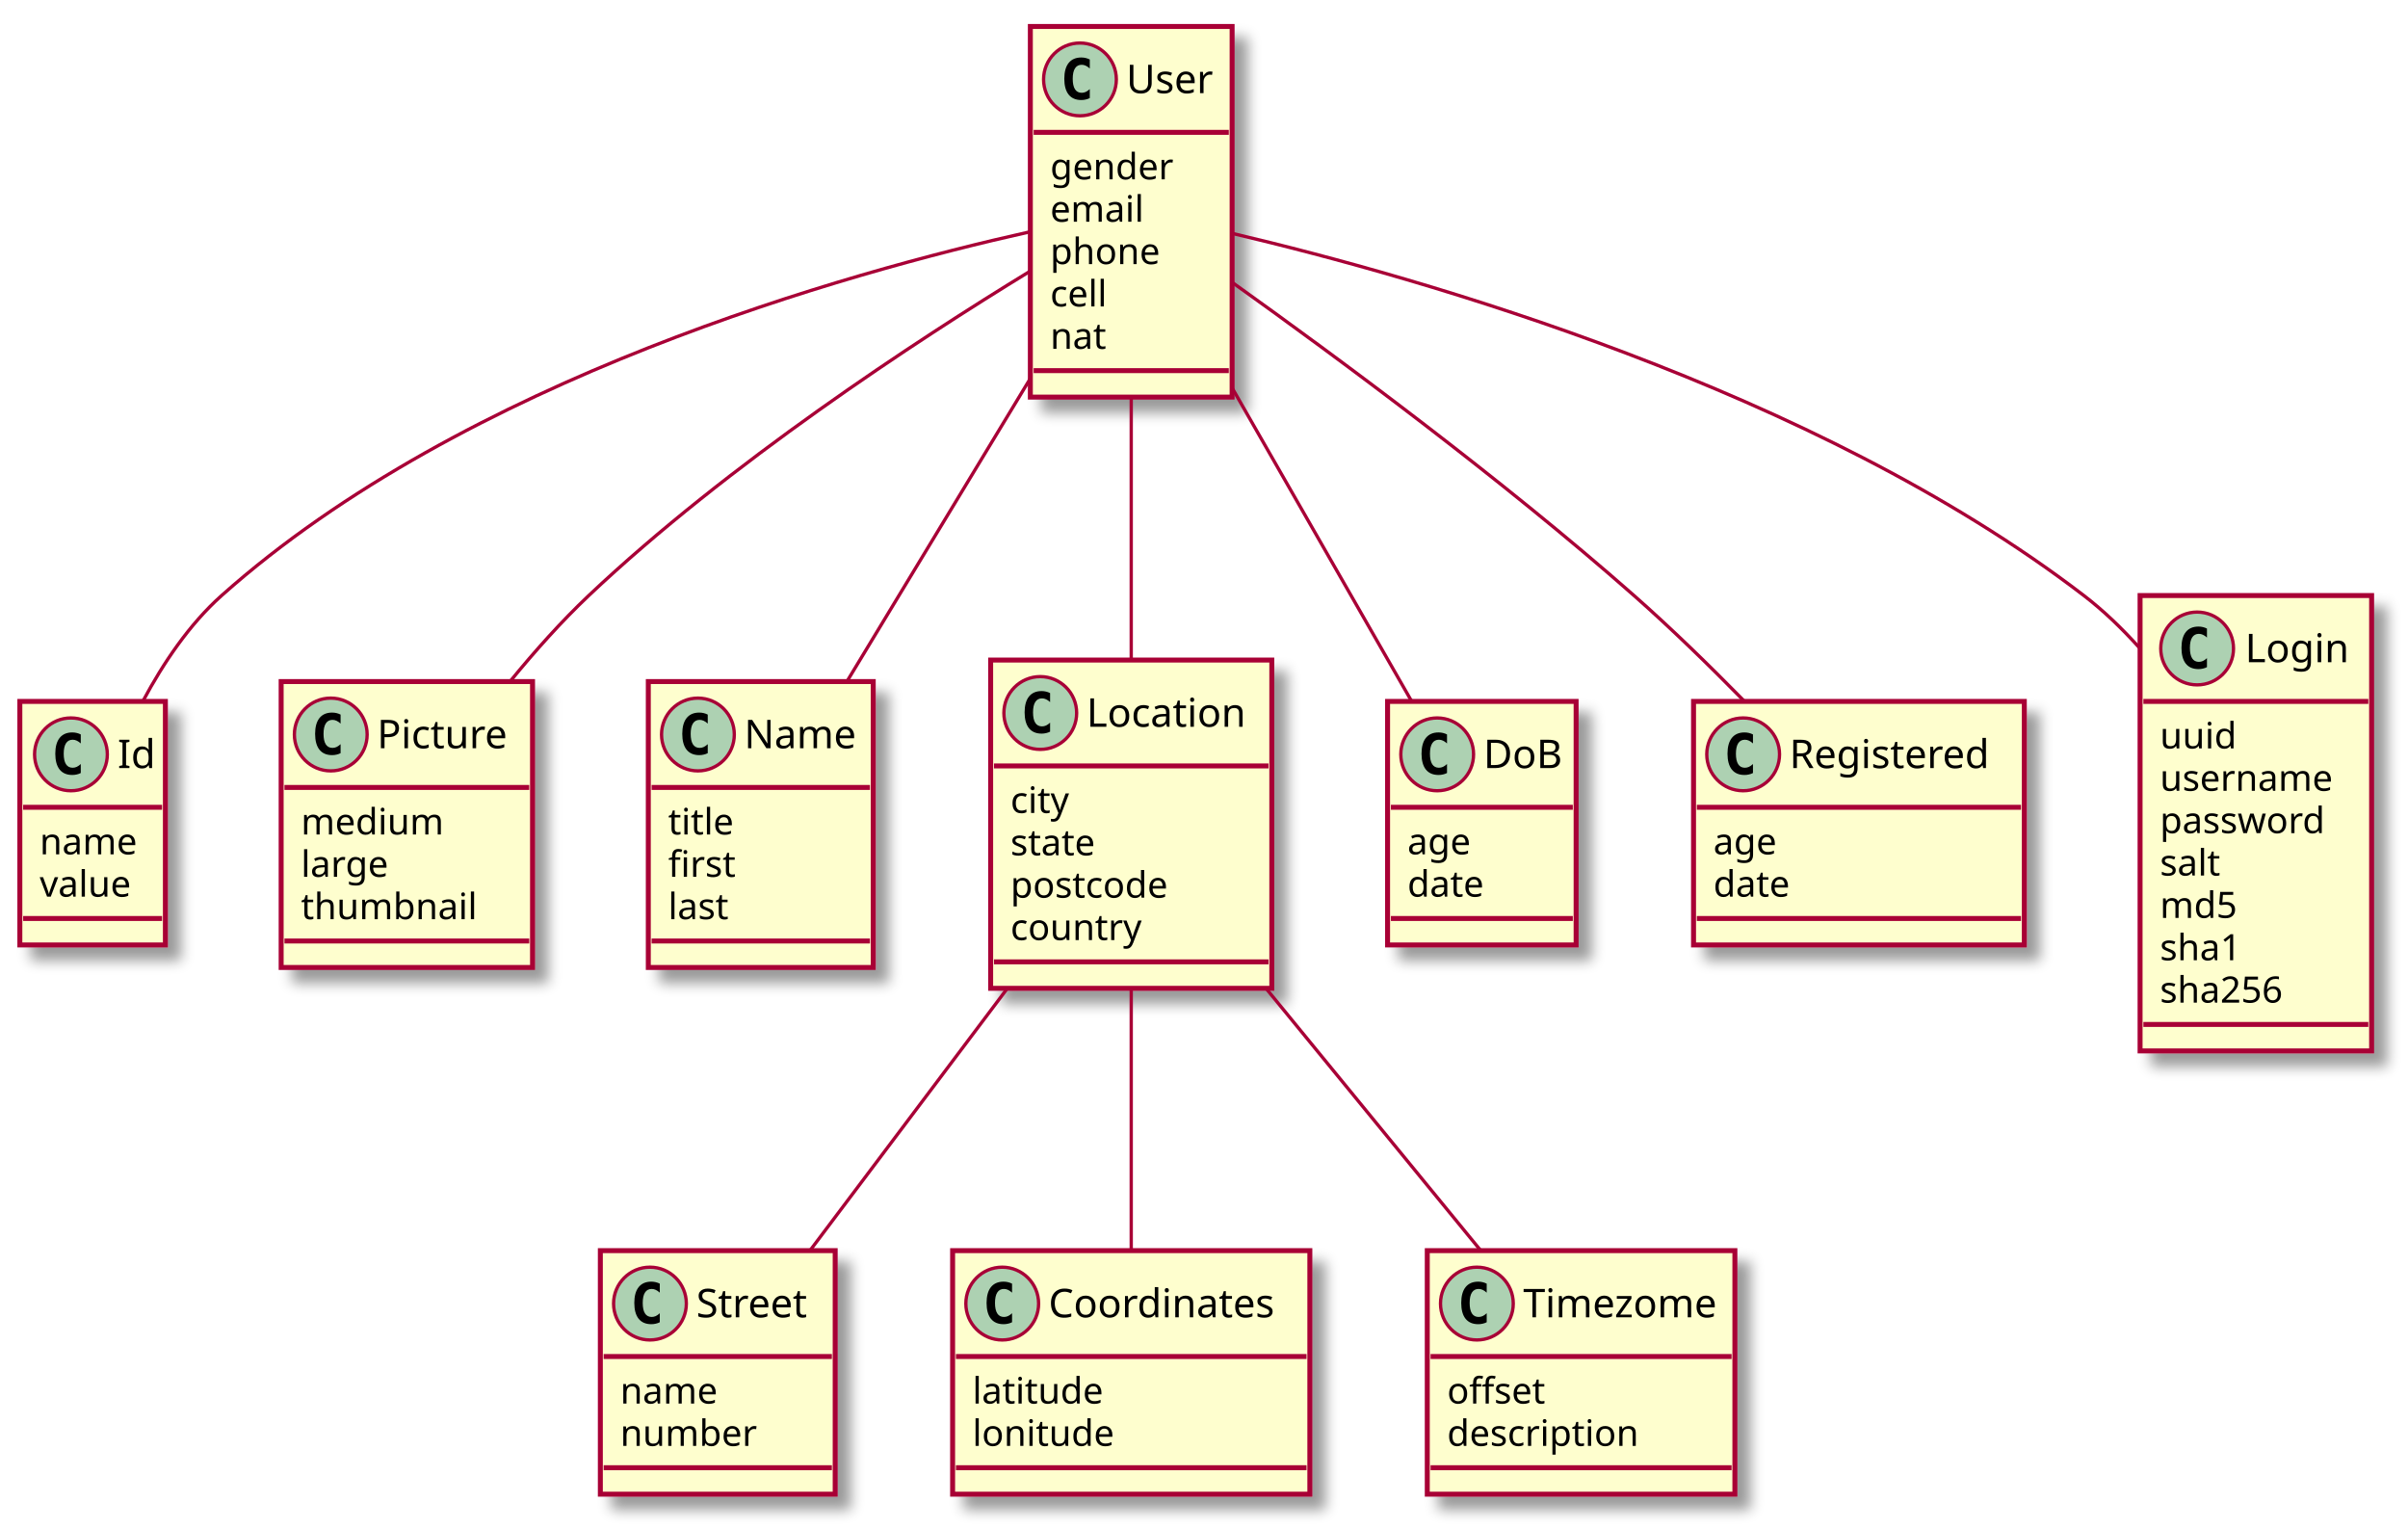
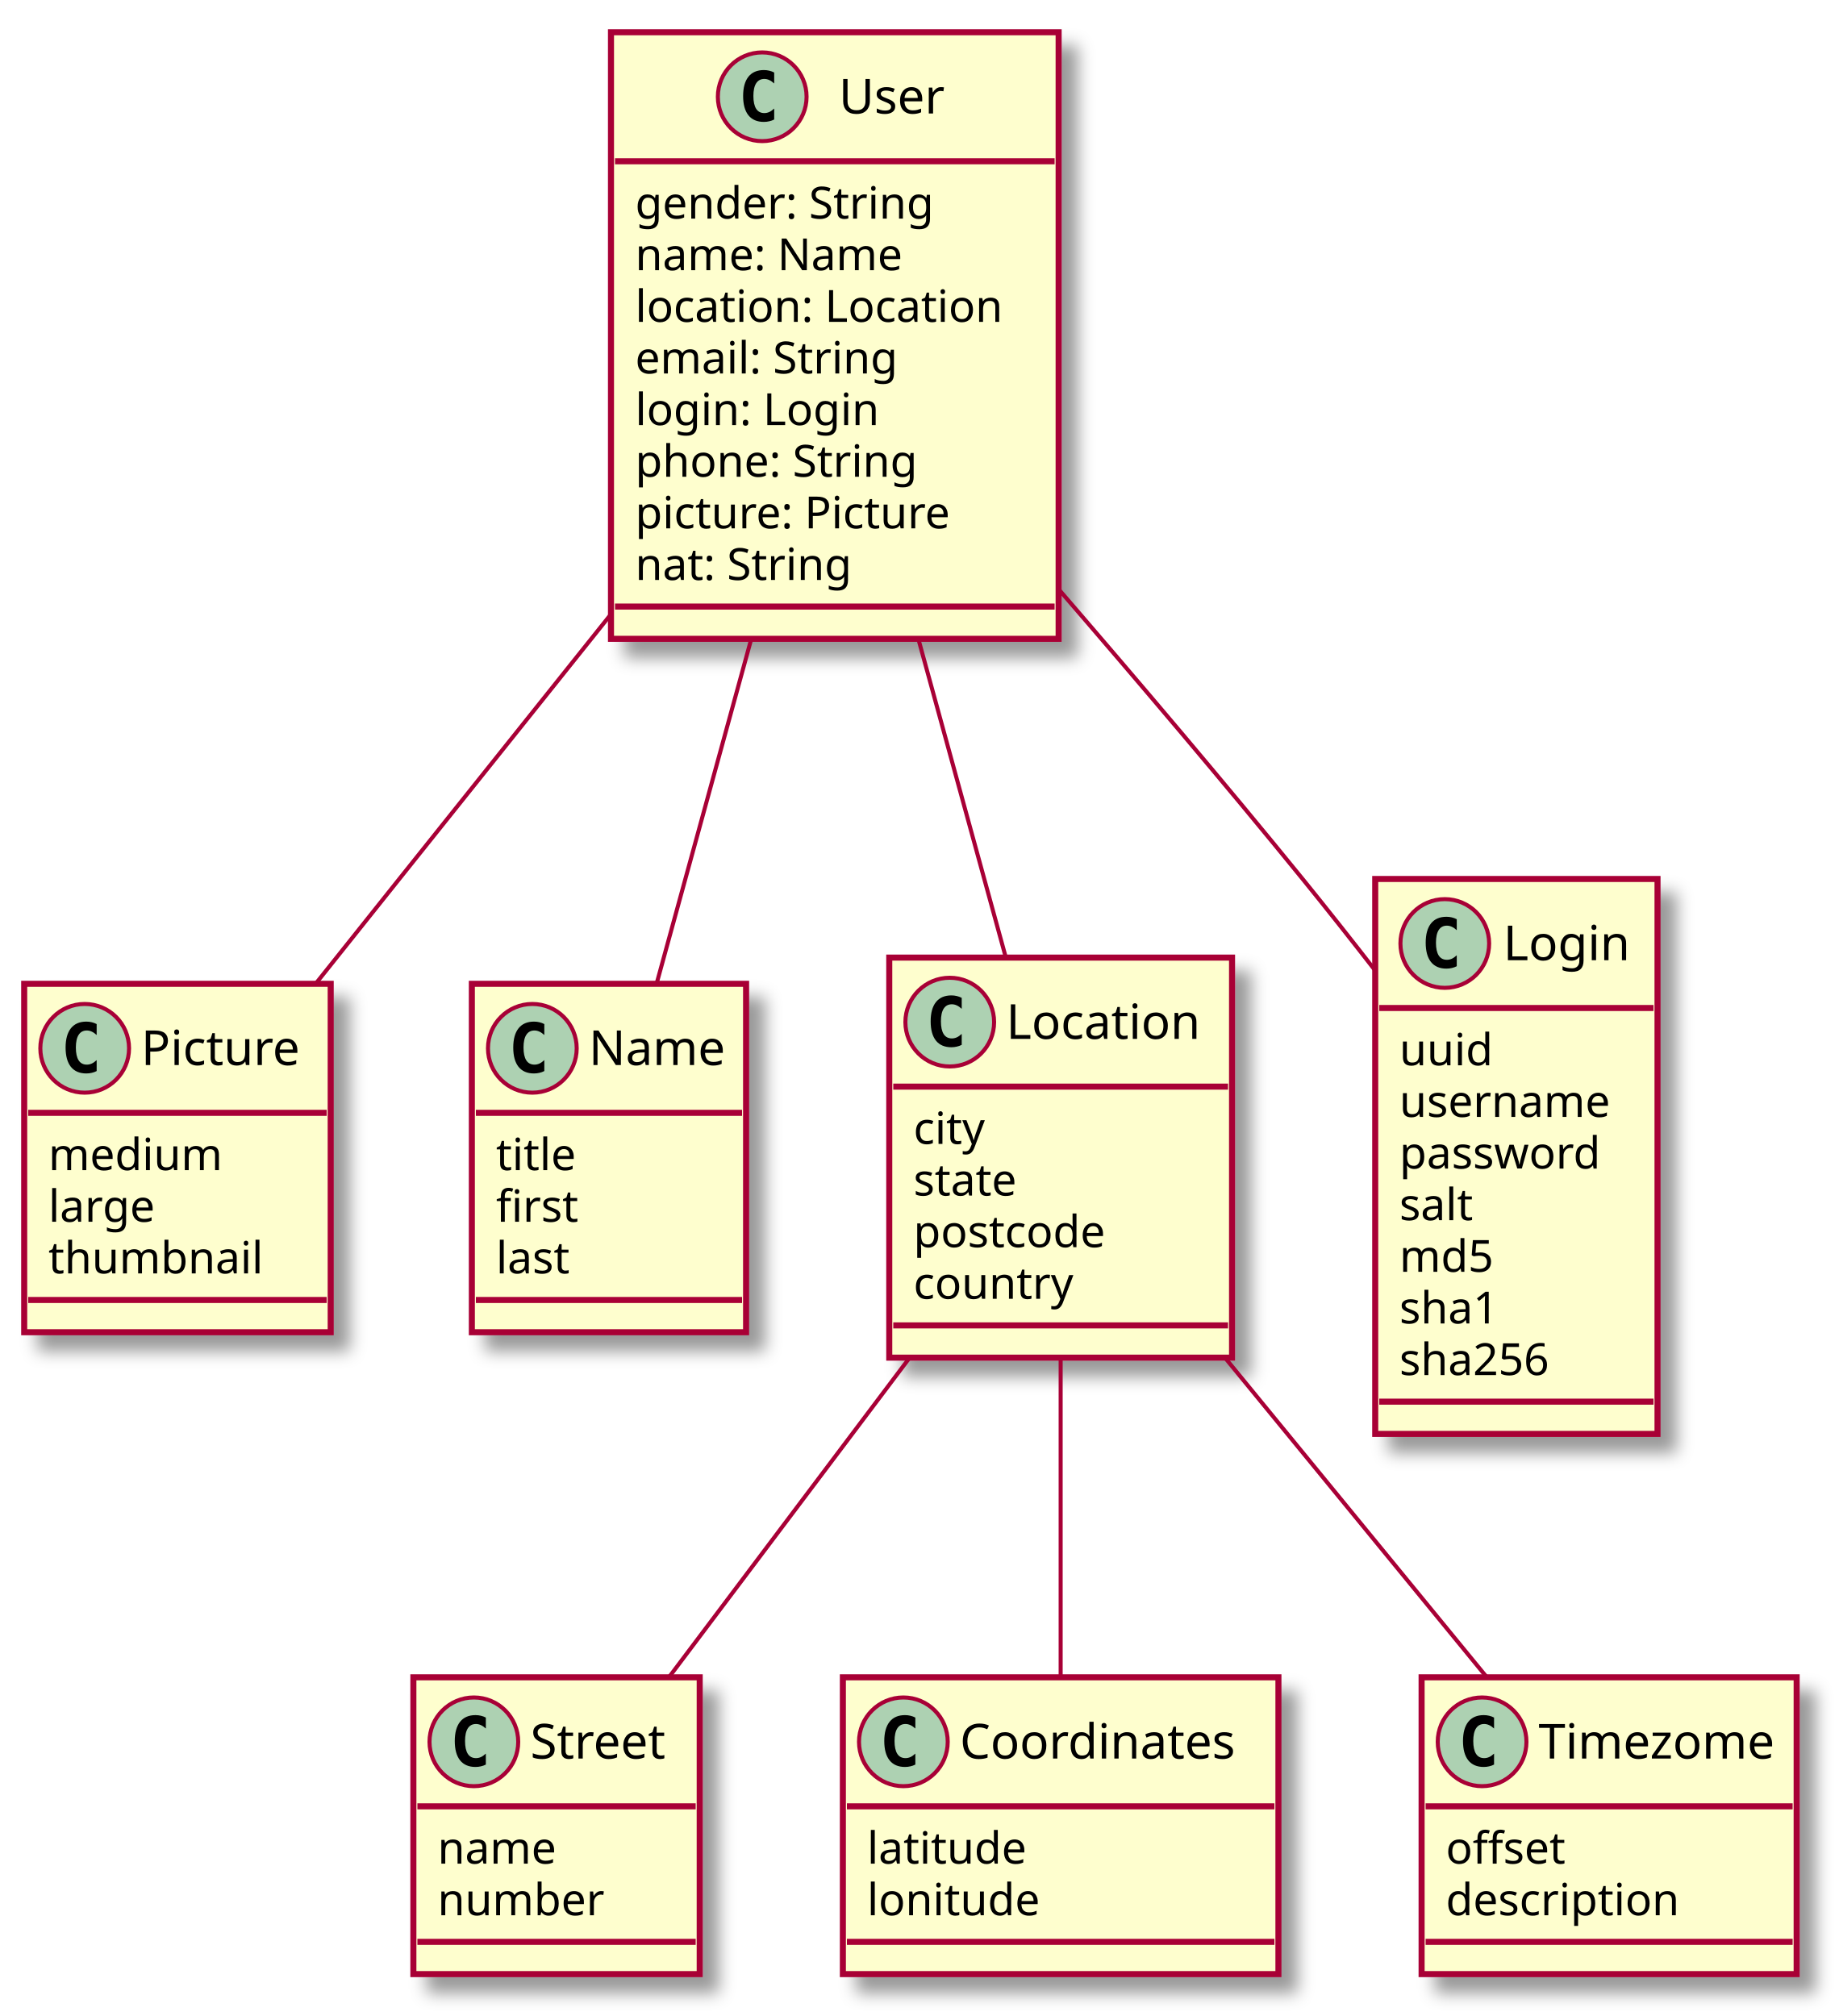
- <svg xmlns="http://www.w3.org/2000/svg" contentScriptType="application/ecmascript" contentStyleType="text/css" height="462px" preserveAspectRatio="none" style="width:728px;height:462px;" version="1.1" viewBox="0 0 728 462" width="728px" zoomAndPan="magnify">
+ <svg xmlns="http://www.w3.org/2000/svg" contentScriptType="application/ecmascript" contentStyleType="text/css" height="500px" preserveAspectRatio="none" style="width:456px;height:500px;" version="1.1" viewBox="0 0 456 500" width="456px" zoomAndPan="magnify">
  <defs>
-     <filter height="300%" id="f1vu2bfu3ek09b" width="300%" x="-1" y="-1">
+     <filter height="300%" id="fcynjiqhayev3" width="300%" x="-1" y="-1">
      <feGaussianBlur result="blurOut" stdDeviation="2.0" />
      <feColorMatrix in="blurOut" result="blurOut2" type="matrix" values="0 0 0 0 0 0 0 0 0 0 0 0 0 0 0 0 0 0 .4 0" />
      <feOffset dx="4.0" dy="4.0" in="blurOut2" result="blurOut3" />
      <feBlend in="SourceGraphic" in2="blurOut3" mode="normal" />
    </filter>
  </defs>
  <g>
-     <rect fill="#FEFECE" filter="url(#f1vu2bfu3ek09b)" height="112.023" id="User" style="stroke: #A80036; stroke-width: 1.5;" width="61" x="311.5" y="8" />
-     <ellipse cx="326.5" cy="24" fill="#ADD1B2" rx="11" ry="11" style="stroke: #A80036; stroke-width: 1.0;" />
-     <path d="M329.469,29.641 Q328.891,29.938 328.25,30.078 Q327.609,30.234 326.906,30.234 Q324.406,30.234 323.078,28.594 Q321.766,26.938 321.766,23.812 Q321.766,20.688 323.078,19.031 Q324.406,17.375 326.906,17.375 Q327.609,17.375 328.25,17.531 Q328.906,17.688 329.469,17.984 L329.469,20.703 Q328.844,20.125 328.25,19.859 Q327.656,19.578 327.031,19.578 Q325.688,19.578 325,20.656 Q324.312,21.719 324.312,23.812 Q324.312,25.906 325,26.984 Q325.688,28.047 327.031,28.047 Q327.656,28.047 328.25,27.781 Q328.844,27.5 329.469,26.922 L329.469,29.641 Z " />
-     <text fill="#000000" font-family="sans-serif" font-size="12" lengthAdjust="spacingAndGlyphs" textLength="29" x="340.5" y="28.154">User</text>
-     <line style="stroke: #A80036; stroke-width: 1.5;" x1="312.5" x2="371.5" y1="40" y2="40" />
-     <text fill="#000000" font-family="sans-serif" font-size="11" lengthAdjust="spacingAndGlyphs" textLength="40" x="317.5" y="54.21">gender</text>
-     <text fill="#000000" font-family="sans-serif" font-size="11" lengthAdjust="spacingAndGlyphs" textLength="31" x="317.5" y="67.015">email</text>
-     <text fill="#000000" font-family="sans-serif" font-size="11" lengthAdjust="spacingAndGlyphs" textLength="35" x="317.5" y="79.82">phone</text>
-     <text fill="#000000" font-family="sans-serif" font-size="11" lengthAdjust="spacingAndGlyphs" textLength="19" x="317.5" y="92.624">cell</text>
-     <text fill="#000000" font-family="sans-serif" font-size="11" lengthAdjust="spacingAndGlyphs" textLength="18" x="317.5" y="105.429">nat</text>
-     <line style="stroke: #A80036; stroke-width: 1.5;" x1="312.5" x2="371.5" y1="112.023" y2="112.023" />
-     <rect fill="#FEFECE" filter="url(#f1vu2bfu3ek09b)" height="73.609" id="Id" style="stroke: #A80036; stroke-width: 1.5;" width="44" x="6" y="212" />
-     <ellipse cx="21.45" cy="228" fill="#ADD1B2" rx="11" ry="11" style="stroke: #A80036; stroke-width: 1.0;" />
-     <path d="M24.419,233.641 Q23.841,233.938 23.2,234.078 Q22.559,234.234 21.856,234.234 Q19.356,234.234 18.028,232.594 Q16.716,230.938 16.716,227.812 Q16.716,224.688 18.028,223.031 Q19.356,221.375 21.856,221.375 Q22.559,221.375 23.2,221.531 Q23.856,221.688 24.419,221.984 L24.419,224.703 Q23.794,224.125 23.2,223.859 Q22.606,223.578 21.981,223.578 Q20.637,223.578 19.95,224.656 Q19.262,225.719 19.262,227.812 Q19.262,229.906 19.95,230.984 Q20.637,232.047 21.981,232.047 Q22.606,232.047 23.2,231.781 Q23.794,231.5 24.419,230.922 L24.419,233.641 Z " />
-     <text fill="#000000" font-family="sans-serif" font-size="12" lengthAdjust="spacingAndGlyphs" textLength="11" x="35.55" y="232.154">Id</text>
-     <line style="stroke: #A80036; stroke-width: 1.5;" x1="7" x2="49" y1="244" y2="244" />
-     <text fill="#000000" font-family="sans-serif" font-size="11" lengthAdjust="spacingAndGlyphs" textLength="32" x="12" y="258.21">name</text>
-     <text fill="#000000" font-family="sans-serif" font-size="11" lengthAdjust="spacingAndGlyphs" textLength="30" x="12" y="271.015">value</text>
-     <line style="stroke: #A80036; stroke-width: 1.5;" x1="7" x2="49" y1="277.609" y2="277.609" />
-     <rect fill="#FEFECE" filter="url(#f1vu2bfu3ek09b)" height="86.414" id="Picture" style="stroke: #A80036; stroke-width: 1.5;" width="76" x="85" y="206" />
-     <ellipse cx="100" cy="222" fill="#ADD1B2" rx="11" ry="11" style="stroke: #A80036; stroke-width: 1.0;" />
-     <path d="M102.969,227.641 Q102.391,227.938 101.75,228.078 Q101.109,228.234 100.406,228.234 Q97.906,228.234 96.578,226.594 Q95.266,224.938 95.266,221.812 Q95.266,218.688 96.578,217.031 Q97.906,215.375 100.406,215.375 Q101.109,215.375 101.75,215.531 Q102.406,215.688 102.969,215.984 L102.969,218.703 Q102.344,218.125 101.75,217.859 Q101.156,217.578 100.531,217.578 Q99.188,217.578 98.5,218.656 Q97.812,219.719 97.812,221.812 Q97.812,223.906 98.5,224.984 Q99.188,226.047 100.531,226.047 Q101.156,226.047 101.75,225.781 Q102.344,225.5 102.969,224.922 L102.969,227.641 Z " />
-     <text fill="#000000" font-family="sans-serif" font-size="12" lengthAdjust="spacingAndGlyphs" textLength="44" x="114" y="226.154">Picture</text>
-     <line style="stroke: #A80036; stroke-width: 1.5;" x1="86" x2="160" y1="238" y2="238" />
-     <text fill="#000000" font-family="sans-serif" font-size="11" lengthAdjust="spacingAndGlyphs" textLength="46" x="91" y="252.21">medium</text>
-     <text fill="#000000" font-family="sans-serif" font-size="11" lengthAdjust="spacingAndGlyphs" textLength="29" x="91" y="265.015">large</text>
-     <text fill="#000000" font-family="sans-serif" font-size="11" lengthAdjust="spacingAndGlyphs" textLength="56" x="91" y="277.82">thumbnail</text>
-     <line style="stroke: #A80036; stroke-width: 1.5;" x1="86" x2="160" y1="284.414" y2="284.414" />
-     <rect fill="#FEFECE" filter="url(#f1vu2bfu3ek09b)" height="86.414" id="Name" style="stroke: #A80036; stroke-width: 1.5;" width="68" x="196" y="206" />
-     <ellipse cx="211" cy="222" fill="#ADD1B2" rx="11" ry="11" style="stroke: #A80036; stroke-width: 1.0;" />
-     <path d="M213.969,227.641 Q213.391,227.938 212.75,228.078 Q212.109,228.234 211.406,228.234 Q208.906,228.234 207.578,226.594 Q206.266,224.938 206.266,221.812 Q206.266,218.688 207.578,217.031 Q208.906,215.375 211.406,215.375 Q212.109,215.375 212.75,215.531 Q213.406,215.688 213.969,215.984 L213.969,218.703 Q213.344,218.125 212.75,217.859 Q212.156,217.578 211.531,217.578 Q210.188,217.578 209.5,218.656 Q208.812,219.719 208.812,221.812 Q208.812,223.906 209.5,224.984 Q210.188,226.047 211.531,226.047 Q212.156,226.047 212.75,225.781 Q213.344,225.5 213.969,224.922 L213.969,227.641 Z " />
-     <text fill="#000000" font-family="sans-serif" font-size="12" lengthAdjust="spacingAndGlyphs" textLength="36" x="225" y="226.154">Name</text>
-     <line style="stroke: #A80036; stroke-width: 1.5;" x1="197" x2="263" y1="238" y2="238" />
-     <text fill="#000000" font-family="sans-serif" font-size="11" lengthAdjust="spacingAndGlyphs" textLength="21" x="202" y="252.21">title</text>
-     <text fill="#000000" font-family="sans-serif" font-size="11" lengthAdjust="spacingAndGlyphs" textLength="23" x="202" y="265.015">first</text>
-     <text fill="#000000" font-family="sans-serif" font-size="11" lengthAdjust="spacingAndGlyphs" textLength="21" x="202" y="277.82">last</text>
-     <line style="stroke: #A80036; stroke-width: 1.5;" x1="197" x2="263" y1="284.414" y2="284.414" />
-     <rect fill="#FEFECE" filter="url(#f1vu2bfu3ek09b)" height="99.219" id="Location" style="stroke: #A80036; stroke-width: 1.5;" width="85" x="299.5" y="199.5" />
-     <ellipse cx="314.5" cy="215.5" fill="#ADD1B2" rx="11" ry="11" style="stroke: #A80036; stroke-width: 1.0;" />
-     <path d="M317.469,221.141 Q316.891,221.438 316.25,221.578 Q315.609,221.734 314.906,221.734 Q312.406,221.734 311.078,220.094 Q309.766,218.438 309.766,215.312 Q309.766,212.188 311.078,210.531 Q312.406,208.875 314.906,208.875 Q315.609,208.875 316.25,209.031 Q316.906,209.188 317.469,209.484 L317.469,212.203 Q316.844,211.625 316.25,211.359 Q315.656,211.078 315.031,211.078 Q313.688,211.078 313,212.156 Q312.312,213.219 312.312,215.312 Q312.312,217.406 313,218.484 Q313.688,219.547 315.031,219.547 Q315.656,219.547 316.25,219.281 Q316.844,219 317.469,218.422 L317.469,221.141 Z " />
-     <text fill="#000000" font-family="sans-serif" font-size="12" lengthAdjust="spacingAndGlyphs" textLength="53" x="328.5" y="219.654">Location</text>
-     <line style="stroke: #A80036; stroke-width: 1.5;" x1="300.5" x2="383.5" y1="231.5" y2="231.5" />
-     <text fill="#000000" font-family="sans-serif" font-size="11" lengthAdjust="spacingAndGlyphs" textLength="19" x="305.5" y="245.71">city</text>
-     <text fill="#000000" font-family="sans-serif" font-size="11" lengthAdjust="spacingAndGlyphs" textLength="29" x="305.5" y="258.515">state</text>
-     <text fill="#000000" font-family="sans-serif" font-size="11" lengthAdjust="spacingAndGlyphs" textLength="52" x="305.5" y="271.32">postcode</text>
-     <text fill="#000000" font-family="sans-serif" font-size="11" lengthAdjust="spacingAndGlyphs" textLength="42" x="305.5" y="284.125">country</text>
-     <line style="stroke: #A80036; stroke-width: 1.5;" x1="300.5" x2="383.5" y1="290.719" y2="290.719" />
-     <rect fill="#FEFECE" filter="url(#f1vu2bfu3ek09b)" height="73.609" id="Street" style="stroke: #A80036; stroke-width: 1.5;" width="71" x="181.5" y="378" />
-     <ellipse cx="196.5" cy="394" fill="#ADD1B2" rx="11" ry="11" style="stroke: #A80036; stroke-width: 1.0;" />
-     <path d="M199.469,399.641 Q198.891,399.938 198.25,400.078 Q197.609,400.234 196.906,400.234 Q194.406,400.234 193.078,398.594 Q191.766,396.938 191.766,393.812 Q191.766,390.688 193.078,389.031 Q194.406,387.375 196.906,387.375 Q197.609,387.375 198.25,387.531 Q198.906,387.688 199.469,387.984 L199.469,390.703 Q198.844,390.125 198.25,389.859 Q197.656,389.578 197.031,389.578 Q195.688,389.578 195,390.656 Q194.312,391.719 194.312,393.812 Q194.312,395.906 195,396.984 Q195.688,398.047 197.031,398.047 Q197.656,398.047 198.25,397.781 Q198.844,397.5 199.469,396.922 L199.469,399.641 Z " />
-     <text fill="#000000" font-family="sans-serif" font-size="12" lengthAdjust="spacingAndGlyphs" textLength="39" x="210.5" y="398.154">Street</text>
-     <line style="stroke: #A80036; stroke-width: 1.5;" x1="182.5" x2="251.5" y1="410" y2="410" />
-     <text fill="#000000" font-family="sans-serif" font-size="11" lengthAdjust="spacingAndGlyphs" textLength="32" x="187.5" y="424.21">name</text>
-     <text fill="#000000" font-family="sans-serif" font-size="11" lengthAdjust="spacingAndGlyphs" textLength="44" x="187.5" y="437.015">number</text>
-     <line style="stroke: #A80036; stroke-width: 1.5;" x1="182.5" x2="251.5" y1="443.609" y2="443.609" />
-     <rect fill="#FEFECE" filter="url(#f1vu2bfu3ek09b)" height="73.609" id="Coordinates" style="stroke: #A80036; stroke-width: 1.5;" width="108" x="288" y="378" />
-     <ellipse cx="303" cy="394" fill="#ADD1B2" rx="11" ry="11" style="stroke: #A80036; stroke-width: 1.0;" />
-     <path d="M305.969,399.641 Q305.391,399.938 304.75,400.078 Q304.109,400.234 303.406,400.234 Q300.906,400.234 299.578,398.594 Q298.266,396.938 298.266,393.812 Q298.266,390.688 299.578,389.031 Q300.906,387.375 303.406,387.375 Q304.109,387.375 304.75,387.531 Q305.406,387.688 305.969,387.984 L305.969,390.703 Q305.344,390.125 304.75,389.859 Q304.156,389.578 303.531,389.578 Q302.188,389.578 301.5,390.656 Q300.812,391.719 300.812,393.812 Q300.812,395.906 301.5,396.984 Q302.188,398.047 303.531,398.047 Q304.156,398.047 304.75,397.781 Q305.344,397.5 305.969,396.922 L305.969,399.641 Z " />
-     <text fill="#000000" font-family="sans-serif" font-size="12" lengthAdjust="spacingAndGlyphs" textLength="76" x="317" y="398.154">Coordinates</text>
-     <line style="stroke: #A80036; stroke-width: 1.5;" x1="289" x2="395" y1="410" y2="410" />
-     <text fill="#000000" font-family="sans-serif" font-size="11" lengthAdjust="spacingAndGlyphs" textLength="42" x="294" y="424.21">latitude</text>
-     <text fill="#000000" font-family="sans-serif" font-size="11" lengthAdjust="spacingAndGlyphs" textLength="45" x="294" y="437.015">lonitude</text>
-     <line style="stroke: #A80036; stroke-width: 1.5;" x1="289" x2="395" y1="443.609" y2="443.609" />
-     <rect fill="#FEFECE" filter="url(#f1vu2bfu3ek09b)" height="73.609" id="Timezome" style="stroke: #A80036; stroke-width: 1.5;" width="93" x="431.5" y="378" />
-     <ellipse cx="446.5" cy="394" fill="#ADD1B2" rx="11" ry="11" style="stroke: #A80036; stroke-width: 1.0;" />
-     <path d="M449.469,399.641 Q448.891,399.938 448.25,400.078 Q447.609,400.234 446.906,400.234 Q444.406,400.234 443.078,398.594 Q441.766,396.938 441.766,393.812 Q441.766,390.688 443.078,389.031 Q444.406,387.375 446.906,387.375 Q447.609,387.375 448.25,387.531 Q448.906,387.688 449.469,387.984 L449.469,390.703 Q448.844,390.125 448.25,389.859 Q447.656,389.578 447.031,389.578 Q445.688,389.578 445,390.656 Q444.312,391.719 444.312,393.812 Q444.312,395.906 445,396.984 Q445.688,398.047 447.031,398.047 Q447.656,398.047 448.25,397.781 Q448.844,397.5 449.469,396.922 L449.469,399.641 Z " />
-     <text fill="#000000" font-family="sans-serif" font-size="12" lengthAdjust="spacingAndGlyphs" textLength="61" x="460.5" y="398.154">Timezome</text>
-     <line style="stroke: #A80036; stroke-width: 1.5;" x1="432.5" x2="523.5" y1="410" y2="410" />
-     <text fill="#000000" font-family="sans-serif" font-size="11" lengthAdjust="spacingAndGlyphs" textLength="33" x="437.5" y="424.21">offset</text>
-     <text fill="#000000" font-family="sans-serif" font-size="11" lengthAdjust="spacingAndGlyphs" textLength="63" x="437.5" y="437.015">description</text>
-     <line style="stroke: #A80036; stroke-width: 1.5;" x1="432.5" x2="523.5" y1="443.609" y2="443.609" />
-     <rect fill="#FEFECE" filter="url(#f1vu2bfu3ek09b)" height="73.609" id="DoB" style="stroke: #A80036; stroke-width: 1.5;" width="57" x="419.5" y="212" />
-     <ellipse cx="434.5" cy="228" fill="#ADD1B2" rx="11" ry="11" style="stroke: #A80036; stroke-width: 1.0;" />
-     <path d="M437.469,233.641 Q436.891,233.938 436.25,234.078 Q435.609,234.234 434.906,234.234 Q432.406,234.234 431.078,232.594 Q429.766,230.938 429.766,227.812 Q429.766,224.688 431.078,223.031 Q432.406,221.375 434.906,221.375 Q435.609,221.375 436.25,221.531 Q436.906,221.688 437.469,221.984 L437.469,224.703 Q436.844,224.125 436.25,223.859 Q435.656,223.578 435.031,223.578 Q433.688,223.578 433,224.656 Q432.312,225.719 432.312,227.812 Q432.312,229.906 433,230.984 Q433.688,232.047 435.031,232.047 Q435.656,232.047 436.25,231.781 Q436.844,231.5 437.469,230.922 L437.469,233.641 Z " />
-     <text fill="#000000" font-family="sans-serif" font-size="12" lengthAdjust="spacingAndGlyphs" textLength="25" x="448.5" y="232.154">DoB</text>
-     <line style="stroke: #A80036; stroke-width: 1.5;" x1="420.5" x2="475.5" y1="244" y2="244" />
-     <text fill="#000000" font-family="sans-serif" font-size="11" lengthAdjust="spacingAndGlyphs" textLength="21" x="425.5" y="258.21">age</text>
-     <text fill="#000000" font-family="sans-serif" font-size="11" lengthAdjust="spacingAndGlyphs" textLength="25" x="425.5" y="271.015">date</text>
-     <line style="stroke: #A80036; stroke-width: 1.5;" x1="420.5" x2="475.5" y1="277.609" y2="277.609" />
-     <rect fill="#FEFECE" filter="url(#f1vu2bfu3ek09b)" height="73.609" id="Registered" style="stroke: #A80036; stroke-width: 1.5;" width="100" x="512" y="212" />
-     <ellipse cx="527" cy="228" fill="#ADD1B2" rx="11" ry="11" style="stroke: #A80036; stroke-width: 1.0;" />
-     <path d="M529.969,233.641 Q529.391,233.938 528.75,234.078 Q528.109,234.234 527.406,234.234 Q524.906,234.234 523.578,232.594 Q522.266,230.938 522.266,227.812 Q522.266,224.688 523.578,223.031 Q524.906,221.375 527.406,221.375 Q528.109,221.375 528.75,221.531 Q529.406,221.688 529.969,221.984 L529.969,224.703 Q529.344,224.125 528.75,223.859 Q528.156,223.578 527.531,223.578 Q526.188,223.578 525.5,224.656 Q524.812,225.719 524.812,227.812 Q524.812,229.906 525.5,230.984 Q526.188,232.047 527.531,232.047 Q528.156,232.047 528.75,231.781 Q529.344,231.5 529.969,230.922 L529.969,233.641 Z " />
-     <text fill="#000000" font-family="sans-serif" font-size="12" lengthAdjust="spacingAndGlyphs" textLength="68" x="541" y="232.154">Registered</text>
-     <line style="stroke: #A80036; stroke-width: 1.5;" x1="513" x2="611" y1="244" y2="244" />
-     <text fill="#000000" font-family="sans-serif" font-size="11" lengthAdjust="spacingAndGlyphs" textLength="21" x="518" y="258.21">age</text>
-     <text fill="#000000" font-family="sans-serif" font-size="11" lengthAdjust="spacingAndGlyphs" textLength="25" x="518" y="271.015">date</text>
-     <line style="stroke: #A80036; stroke-width: 1.5;" x1="513" x2="611" y1="277.609" y2="277.609" />
-     <rect fill="#FEFECE" filter="url(#f1vu2bfu3ek09b)" height="137.633" id="Login" style="stroke: #A80036; stroke-width: 1.5;" width="70" x="647" y="180" />
-     <ellipse cx="664.25" cy="196" fill="#ADD1B2" rx="11" ry="11" style="stroke: #A80036; stroke-width: 1.0;" />
-     <path d="M667.219,201.641 Q666.641,201.938 666,202.078 Q665.359,202.234 664.656,202.234 Q662.156,202.234 660.828,200.594 Q659.516,198.938 659.516,195.812 Q659.516,192.688 660.828,191.031 Q662.156,189.375 664.656,189.375 Q665.359,189.375 666,189.531 Q666.656,189.688 667.219,189.984 L667.219,192.703 Q666.594,192.125 666,191.859 Q665.406,191.578 664.781,191.578 Q663.438,191.578 662.75,192.656 Q662.062,193.719 662.062,195.812 Q662.062,197.906 662.75,198.984 Q663.438,200.047 664.781,200.047 Q665.406,200.047 666,199.781 Q666.594,199.5 667.219,198.922 L667.219,201.641 Z " />
-     <text fill="#000000" font-family="sans-serif" font-size="12" lengthAdjust="spacingAndGlyphs" textLength="33" x="678.75" y="200.154">Login</text>
-     <line style="stroke: #A80036; stroke-width: 1.5;" x1="648" x2="716" y1="212" y2="212" />
-     <text fill="#000000" font-family="sans-serif" font-size="11" lengthAdjust="spacingAndGlyphs" textLength="24" x="653" y="226.21">uuid</text>
-     <text fill="#000000" font-family="sans-serif" font-size="11" lengthAdjust="spacingAndGlyphs" textLength="58" x="653" y="239.015">username</text>
-     <text fill="#000000" font-family="sans-serif" font-size="11" lengthAdjust="spacingAndGlyphs" textLength="56" x="653" y="251.82">password</text>
-     <text fill="#000000" font-family="sans-serif" font-size="11" lengthAdjust="spacingAndGlyphs" textLength="21" x="653" y="264.625">salt</text>
-     <text fill="#000000" font-family="sans-serif" font-size="11" lengthAdjust="spacingAndGlyphs" textLength="25" x="653" y="277.429">md5</text>
-     <text fill="#000000" font-family="sans-serif" font-size="11" lengthAdjust="spacingAndGlyphs" textLength="28" x="653" y="290.234">sha1</text>
-     <text fill="#000000" font-family="sans-serif" font-size="11" lengthAdjust="spacingAndGlyphs" textLength="42" x="653" y="303.039">sha256</text>
-     <line style="stroke: #A80036; stroke-width: 1.5;" x1="648" x2="716" y1="309.633" y2="309.633" />
-     <path d="M311.248,70.096 C256.386,82.334 140.511,114.51 67,180 C57.239,188.696 49.352,200.44 43.292,211.772 " fill="none" id="User-Id" style="stroke: #A80036; stroke-width: 1.0;" />
-     <path d="M311.396,114.552 C294.103,143.116 272.71,178.452 256.197,205.728 " fill="none" id="User-Name" style="stroke: #A80036; stroke-width: 1.0;" />
-     <path d="M342,120.008 C342,145.319 342,174.971 342,199.459 " fill="none" id="User-Location" style="stroke: #A80036; stroke-width: 1.0;" />
-     <path d="M304.496,298.805 C285.367,324.209 262.498,354.579 244.938,377.898 " fill="none" id="Location-Street" style="stroke: #A80036; stroke-width: 1.0;" />
-     <path d="M342,298.805 C342,324.209 342,354.579 342,377.898 " fill="none" id="Location-Coordinates" style="stroke: #A80036; stroke-width: 1.0;" />
-     <path d="M382.805,298.805 C403.617,324.209 428.498,354.579 447.603,377.898 " fill="none" id="Location-Timezome" style="stroke: #A80036; stroke-width: 1.0;" />
-     <path d="M372.66,117.51 C389.963,147.71 411.156,184.697 426.652,211.742 " fill="none" id="User-DoB" style="stroke: #A80036; stroke-width: 1.0;" />
-     <path d="M372.694,85.47 C404.119,107.896 453.9,144.668 494,180 C505.231,189.896 516.872,201.251 527.28,211.854 " fill="none" id="User-Registered" style="stroke: #A80036; stroke-width: 1.0;" />
-     <path d="M311.361,82.004 C276.894,103.057 220.219,140.135 178,180 C169.758,187.783 161.685,196.832 154.372,205.764 " fill="none" id="User-Picture" style="stroke: #A80036; stroke-width: 1.0;" />
-     <path d="M372.907,70.628 C428.816,83.801 548.499,117.534 630,180 C635.953,184.562 641.564,189.975 646.74,195.731 " fill="none" id="User-Login" style="stroke: #A80036; stroke-width: 1.0;" />
+     <rect fill="#FEFECE" filter="url(#fcynjiqhayev3)" height="150.438" id="User" style="stroke: #A80036; stroke-width: 1.5;" width="111" x="151.5" y="8" />
+     <ellipse cx="189" cy="24" fill="#ADD1B2" rx="11" ry="11" style="stroke: #A80036; stroke-width: 1.0;" />
+     <path d="M191.969,29.641 Q191.391,29.938 190.75,30.078 Q190.109,30.234 189.406,30.234 Q186.906,30.234 185.578,28.594 Q184.266,26.938 184.266,23.812 Q184.266,20.688 185.578,19.031 Q186.906,17.375 189.406,17.375 Q190.109,17.375 190.75,17.531 Q191.406,17.688 191.969,17.984 L191.969,20.703 Q191.344,20.125 190.75,19.859 Q190.156,19.578 189.531,19.578 Q188.188,19.578 187.5,20.656 Q186.812,21.719 186.812,23.812 Q186.812,25.906 187.5,26.984 Q188.188,28.047 189.531,28.047 Q190.156,28.047 190.75,27.781 Q191.344,27.5 191.969,26.922 L191.969,29.641 Z " />
+     <text fill="#000000" font-family="sans-serif" font-size="12" lengthAdjust="spacingAndGlyphs" textLength="29" x="208" y="28.154">User</text>
+     <line style="stroke: #A80036; stroke-width: 1.5;" x1="152.5" x2="261.5" y1="40" y2="40" />
+     <text fill="#000000" font-family="sans-serif" font-size="11" lengthAdjust="spacingAndGlyphs" textLength="82" x="157.5" y="54.21">gender: String</text>
+     <text fill="#000000" font-family="sans-serif" font-size="11" lengthAdjust="spacingAndGlyphs" textLength="73" x="157.5" y="67.015">name: Name</text>
+     <text fill="#000000" font-family="sans-serif" font-size="11" lengthAdjust="spacingAndGlyphs" textLength="99" x="157.5" y="79.82">location: Location</text>
+     <text fill="#000000" font-family="sans-serif" font-size="11" lengthAdjust="spacingAndGlyphs" textLength="73" x="157.5" y="92.624">email: String</text>
+     <text fill="#000000" font-family="sans-serif" font-size="11" lengthAdjust="spacingAndGlyphs" textLength="65" x="157.5" y="105.429">login: Login</text>
+     <text fill="#000000" font-family="sans-serif" font-size="11" lengthAdjust="spacingAndGlyphs" textLength="77" x="157.5" y="118.234">phone: String</text>
+     <text fill="#000000" font-family="sans-serif" font-size="11" lengthAdjust="spacingAndGlyphs" textLength="86" x="157.5" y="131.039">picture: Picture</text>
+     <text fill="#000000" font-family="sans-serif" font-size="11" lengthAdjust="spacingAndGlyphs" textLength="60" x="157.5" y="143.843">nat: String</text>
+     <line style="stroke: #A80036; stroke-width: 1.5;" x1="152.5" x2="261.5" y1="150.438" y2="150.438" />
+     <rect fill="#FEFECE" filter="url(#fcynjiqhayev3)" height="86.414" id="Picture" style="stroke: #A80036; stroke-width: 1.5;" width="76" x="6" y="244" />
+     <ellipse cx="21" cy="260" fill="#ADD1B2" rx="11" ry="11" style="stroke: #A80036; stroke-width: 1.0;" />
+     <path d="M23.969,265.641 Q23.391,265.938 22.75,266.078 Q22.109,266.234 21.406,266.234 Q18.906,266.234 17.578,264.594 Q16.266,262.938 16.266,259.812 Q16.266,256.688 17.578,255.031 Q18.906,253.375 21.406,253.375 Q22.109,253.375 22.75,253.531 Q23.406,253.688 23.969,253.984 L23.969,256.703 Q23.344,256.125 22.75,255.859 Q22.156,255.578 21.531,255.578 Q20.188,255.578 19.5,256.656 Q18.812,257.719 18.812,259.812 Q18.812,261.906 19.5,262.984 Q20.188,264.047 21.531,264.047 Q22.156,264.047 22.75,263.781 Q23.344,263.5 23.969,262.922 L23.969,265.641 Z " />
+     <text fill="#000000" font-family="sans-serif" font-size="12" lengthAdjust="spacingAndGlyphs" textLength="44" x="35" y="264.154">Picture</text>
+     <line style="stroke: #A80036; stroke-width: 1.5;" x1="7" x2="81" y1="276" y2="276" />
+     <text fill="#000000" font-family="sans-serif" font-size="11" lengthAdjust="spacingAndGlyphs" textLength="46" x="12" y="290.21">medium</text>
+     <text fill="#000000" font-family="sans-serif" font-size="11" lengthAdjust="spacingAndGlyphs" textLength="29" x="12" y="303.015">large</text>
+     <text fill="#000000" font-family="sans-serif" font-size="11" lengthAdjust="spacingAndGlyphs" textLength="56" x="12" y="315.82">thumbnail</text>
+     <line style="stroke: #A80036; stroke-width: 1.5;" x1="7" x2="81" y1="322.414" y2="322.414" />
+     <rect fill="#FEFECE" filter="url(#fcynjiqhayev3)" height="86.414" id="Name" style="stroke: #A80036; stroke-width: 1.5;" width="68" x="117" y="244" />
+     <ellipse cx="132" cy="260" fill="#ADD1B2" rx="11" ry="11" style="stroke: #A80036; stroke-width: 1.0;" />
+     <path d="M134.969,265.641 Q134.391,265.938 133.75,266.078 Q133.109,266.234 132.406,266.234 Q129.906,266.234 128.578,264.594 Q127.266,262.938 127.266,259.812 Q127.266,256.688 128.578,255.031 Q129.906,253.375 132.406,253.375 Q133.109,253.375 133.75,253.531 Q134.406,253.688 134.969,253.984 L134.969,256.703 Q134.344,256.125 133.75,255.859 Q133.156,255.578 132.531,255.578 Q131.188,255.578 130.5,256.656 Q129.812,257.719 129.812,259.812 Q129.812,261.906 130.5,262.984 Q131.188,264.047 132.531,264.047 Q133.156,264.047 133.75,263.781 Q134.344,263.5 134.969,262.922 L134.969,265.641 Z " />
+     <text fill="#000000" font-family="sans-serif" font-size="12" lengthAdjust="spacingAndGlyphs" textLength="36" x="146" y="264.154">Name</text>
+     <line style="stroke: #A80036; stroke-width: 1.5;" x1="118" x2="184" y1="276" y2="276" />
+     <text fill="#000000" font-family="sans-serif" font-size="11" lengthAdjust="spacingAndGlyphs" textLength="21" x="123" y="290.21">title</text>
+     <text fill="#000000" font-family="sans-serif" font-size="11" lengthAdjust="spacingAndGlyphs" textLength="23" x="123" y="303.015">first</text>
+     <text fill="#000000" font-family="sans-serif" font-size="11" lengthAdjust="spacingAndGlyphs" textLength="21" x="123" y="315.82">last</text>
+     <line style="stroke: #A80036; stroke-width: 1.5;" x1="118" x2="184" y1="322.414" y2="322.414" />
+     <rect fill="#FEFECE" filter="url(#fcynjiqhayev3)" height="99.219" id="Location" style="stroke: #A80036; stroke-width: 1.5;" width="85" x="220.5" y="237.5" />
+     <ellipse cx="235.5" cy="253.5" fill="#ADD1B2" rx="11" ry="11" style="stroke: #A80036; stroke-width: 1.0;" />
+     <path d="M238.469,259.141 Q237.891,259.438 237.25,259.578 Q236.609,259.734 235.906,259.734 Q233.406,259.734 232.078,258.094 Q230.766,256.438 230.766,253.312 Q230.766,250.188 232.078,248.531 Q233.406,246.875 235.906,246.875 Q236.609,246.875 237.25,247.031 Q237.906,247.188 238.469,247.484 L238.469,250.203 Q237.844,249.625 237.25,249.359 Q236.656,249.078 236.031,249.078 Q234.688,249.078 234,250.156 Q233.312,251.219 233.312,253.312 Q233.312,255.406 234,256.484 Q234.688,257.547 236.031,257.547 Q236.656,257.547 237.25,257.281 Q237.844,257 238.469,256.422 L238.469,259.141 Z " />
+     <text fill="#000000" font-family="sans-serif" font-size="12" lengthAdjust="spacingAndGlyphs" textLength="53" x="249.5" y="257.654">Location</text>
+     <line style="stroke: #A80036; stroke-width: 1.5;" x1="221.5" x2="304.5" y1="269.5" y2="269.5" />
+     <text fill="#000000" font-family="sans-serif" font-size="11" lengthAdjust="spacingAndGlyphs" textLength="19" x="226.5" y="283.71">city</text>
+     <text fill="#000000" font-family="sans-serif" font-size="11" lengthAdjust="spacingAndGlyphs" textLength="29" x="226.5" y="296.515">state</text>
+     <text fill="#000000" font-family="sans-serif" font-size="11" lengthAdjust="spacingAndGlyphs" textLength="52" x="226.5" y="309.32">postcode</text>
+     <text fill="#000000" font-family="sans-serif" font-size="11" lengthAdjust="spacingAndGlyphs" textLength="42" x="226.5" y="322.125">country</text>
+     <line style="stroke: #A80036; stroke-width: 1.5;" x1="221.5" x2="304.5" y1="328.719" y2="328.719" />
+     <rect fill="#FEFECE" filter="url(#fcynjiqhayev3)" height="73.609" id="Street" style="stroke: #A80036; stroke-width: 1.5;" width="71" x="102.5" y="416" />
+     <ellipse cx="117.5" cy="432" fill="#ADD1B2" rx="11" ry="11" style="stroke: #A80036; stroke-width: 1.0;" />
+     <path d="M120.469,437.641 Q119.891,437.938 119.25,438.078 Q118.609,438.234 117.906,438.234 Q115.406,438.234 114.078,436.594 Q112.766,434.938 112.766,431.812 Q112.766,428.688 114.078,427.031 Q115.406,425.375 117.906,425.375 Q118.609,425.375 119.25,425.531 Q119.906,425.688 120.469,425.984 L120.469,428.703 Q119.844,428.125 119.25,427.859 Q118.656,427.578 118.031,427.578 Q116.688,427.578 116,428.656 Q115.312,429.719 115.312,431.812 Q115.312,433.906 116,434.984 Q116.688,436.047 118.031,436.047 Q118.656,436.047 119.25,435.781 Q119.844,435.5 120.469,434.922 L120.469,437.641 Z " />
+     <text fill="#000000" font-family="sans-serif" font-size="12" lengthAdjust="spacingAndGlyphs" textLength="39" x="131.5" y="436.154">Street</text>
+     <line style="stroke: #A80036; stroke-width: 1.5;" x1="103.5" x2="172.5" y1="448" y2="448" />
+     <text fill="#000000" font-family="sans-serif" font-size="11" lengthAdjust="spacingAndGlyphs" textLength="32" x="108.5" y="462.21">name</text>
+     <text fill="#000000" font-family="sans-serif" font-size="11" lengthAdjust="spacingAndGlyphs" textLength="44" x="108.5" y="475.015">number</text>
+     <line style="stroke: #A80036; stroke-width: 1.5;" x1="103.5" x2="172.5" y1="481.609" y2="481.609" />
+     <rect fill="#FEFECE" filter="url(#fcynjiqhayev3)" height="73.609" id="Coordinates" style="stroke: #A80036; stroke-width: 1.5;" width="108" x="209" y="416" />
+     <ellipse cx="224" cy="432" fill="#ADD1B2" rx="11" ry="11" style="stroke: #A80036; stroke-width: 1.0;" />
+     <path d="M226.969,437.641 Q226.391,437.938 225.75,438.078 Q225.109,438.234 224.406,438.234 Q221.906,438.234 220.578,436.594 Q219.266,434.938 219.266,431.812 Q219.266,428.688 220.578,427.031 Q221.906,425.375 224.406,425.375 Q225.109,425.375 225.75,425.531 Q226.406,425.688 226.969,425.984 L226.969,428.703 Q226.344,428.125 225.75,427.859 Q225.156,427.578 224.531,427.578 Q223.188,427.578 222.5,428.656 Q221.812,429.719 221.812,431.812 Q221.812,433.906 222.5,434.984 Q223.188,436.047 224.531,436.047 Q225.156,436.047 225.75,435.781 Q226.344,435.5 226.969,434.922 L226.969,437.641 Z " />
+     <text fill="#000000" font-family="sans-serif" font-size="12" lengthAdjust="spacingAndGlyphs" textLength="76" x="238" y="436.154">Coordinates</text>
+     <line style="stroke: #A80036; stroke-width: 1.5;" x1="210" x2="316" y1="448" y2="448" />
+     <text fill="#000000" font-family="sans-serif" font-size="11" lengthAdjust="spacingAndGlyphs" textLength="42" x="215" y="462.21">latitude</text>
+     <text fill="#000000" font-family="sans-serif" font-size="11" lengthAdjust="spacingAndGlyphs" textLength="45" x="215" y="475.015">lonitude</text>
+     <line style="stroke: #A80036; stroke-width: 1.5;" x1="210" x2="316" y1="481.609" y2="481.609" />
+     <rect fill="#FEFECE" filter="url(#fcynjiqhayev3)" height="73.609" id="Timezome" style="stroke: #A80036; stroke-width: 1.5;" width="93" x="352.5" y="416" />
+     <ellipse cx="367.5" cy="432" fill="#ADD1B2" rx="11" ry="11" style="stroke: #A80036; stroke-width: 1.0;" />
+     <path d="M370.469,437.641 Q369.891,437.938 369.25,438.078 Q368.609,438.234 367.906,438.234 Q365.406,438.234 364.078,436.594 Q362.766,434.938 362.766,431.812 Q362.766,428.688 364.078,427.031 Q365.406,425.375 367.906,425.375 Q368.609,425.375 369.25,425.531 Q369.906,425.688 370.469,425.984 L370.469,428.703 Q369.844,428.125 369.25,427.859 Q368.656,427.578 368.031,427.578 Q366.688,427.578 366,428.656 Q365.312,429.719 365.312,431.812 Q365.312,433.906 366,434.984 Q366.688,436.047 368.031,436.047 Q368.656,436.047 369.25,435.781 Q369.844,435.5 370.469,434.922 L370.469,437.641 Z " />
+     <text fill="#000000" font-family="sans-serif" font-size="12" lengthAdjust="spacingAndGlyphs" textLength="61" x="381.5" y="436.154">Timezome</text>
+     <line style="stroke: #A80036; stroke-width: 1.5;" x1="353.5" x2="444.5" y1="448" y2="448" />
+     <text fill="#000000" font-family="sans-serif" font-size="11" lengthAdjust="spacingAndGlyphs" textLength="33" x="358.5" y="462.21">offset</text>
+     <text fill="#000000" font-family="sans-serif" font-size="11" lengthAdjust="spacingAndGlyphs" textLength="63" x="358.5" y="475.015">description</text>
+     <line style="stroke: #A80036; stroke-width: 1.5;" x1="353.5" x2="444.5" y1="481.609" y2="481.609" />
+     <rect fill="#FEFECE" filter="url(#fcynjiqhayev3)" height="137.633" id="Login" style="stroke: #A80036; stroke-width: 1.5;" width="70" x="341" y="218" />
+     <ellipse cx="358.25" cy="234" fill="#ADD1B2" rx="11" ry="11" style="stroke: #A80036; stroke-width: 1.0;" />
+     <path d="M361.219,239.641 Q360.641,239.938 360,240.078 Q359.359,240.234 358.656,240.234 Q356.156,240.234 354.828,238.594 Q353.516,236.938 353.516,233.812 Q353.516,230.688 354.828,229.031 Q356.156,227.375 358.656,227.375 Q359.359,227.375 360,227.531 Q360.656,227.688 361.219,227.984 L361.219,230.703 Q360.594,230.125 360,229.859 Q359.406,229.578 358.781,229.578 Q357.438,229.578 356.75,230.656 Q356.062,231.719 356.062,233.812 Q356.062,235.906 356.75,236.984 Q357.438,238.047 358.781,238.047 Q359.406,238.047 360,237.781 Q360.594,237.5 361.219,236.922 L361.219,239.641 Z " />
+     <text fill="#000000" font-family="sans-serif" font-size="12" lengthAdjust="spacingAndGlyphs" textLength="33" x="372.75" y="238.154">Login</text>
+     <line style="stroke: #A80036; stroke-width: 1.5;" x1="342" x2="410" y1="250" y2="250" />
+     <text fill="#000000" font-family="sans-serif" font-size="11" lengthAdjust="spacingAndGlyphs" textLength="24" x="347" y="264.21">uuid</text>
+     <text fill="#000000" font-family="sans-serif" font-size="11" lengthAdjust="spacingAndGlyphs" textLength="58" x="347" y="277.015">username</text>
+     <text fill="#000000" font-family="sans-serif" font-size="11" lengthAdjust="spacingAndGlyphs" textLength="56" x="347" y="289.82">password</text>
+     <text fill="#000000" font-family="sans-serif" font-size="11" lengthAdjust="spacingAndGlyphs" textLength="21" x="347" y="302.625">salt</text>
+     <text fill="#000000" font-family="sans-serif" font-size="11" lengthAdjust="spacingAndGlyphs" textLength="25" x="347" y="315.429">md5</text>
+     <text fill="#000000" font-family="sans-serif" font-size="11" lengthAdjust="spacingAndGlyphs" textLength="28" x="347" y="328.234">sha1</text>
+     <text fill="#000000" font-family="sans-serif" font-size="11" lengthAdjust="spacingAndGlyphs" textLength="42" x="347" y="341.039">sha256</text>
+     <line style="stroke: #A80036; stroke-width: 1.5;" x1="342" x2="410" y1="347.633" y2="347.633" />
+     <path d="M186.386,158.093 C178.465,186.949 169.694,218.9 162.866,243.773 " fill="none" id="User-Name" style="stroke: #A80036; stroke-width: 1.0;" />
+     <path d="M227.614,158.093 C234.88,184.564 242.861,213.638 249.402,237.464 " fill="none" id="User-Location" style="stroke: #A80036; stroke-width: 1.0;" />
+     <path d="M225.496,336.805 C206.367,362.209 183.498,392.579 165.938,415.898 " fill="none" id="Location-Street" style="stroke: #A80036; stroke-width: 1.0;" />
+     <path d="M263,336.805 C263,362.209 263,392.579 263,415.898 " fill="none" id="Location-Coordinates" style="stroke: #A80036; stroke-width: 1.0;" />
+     <path d="M303.805,336.805 C324.617,362.209 349.498,392.579 368.603,415.898 " fill="none" id="Location-Timezome" style="stroke: #A80036; stroke-width: 1.0;" />
+     <path d="M151.479,152.353 C134.617,173.429 116.044,196.657 99,218 C92.309,226.38 85.164,235.335 78.315,243.926 " fill="none" id="User-Picture" style="stroke: #A80036; stroke-width: 1.0;" />
+     <path d="M262.604,146.259 C281.987,168.691 303.706,194.259 323,218 C328.906,225.268 335.061,233.062 340.996,240.702 " fill="none" id="User-Login" style="stroke: #A80036; stroke-width: 1.0;" />
  </g>
</svg>
